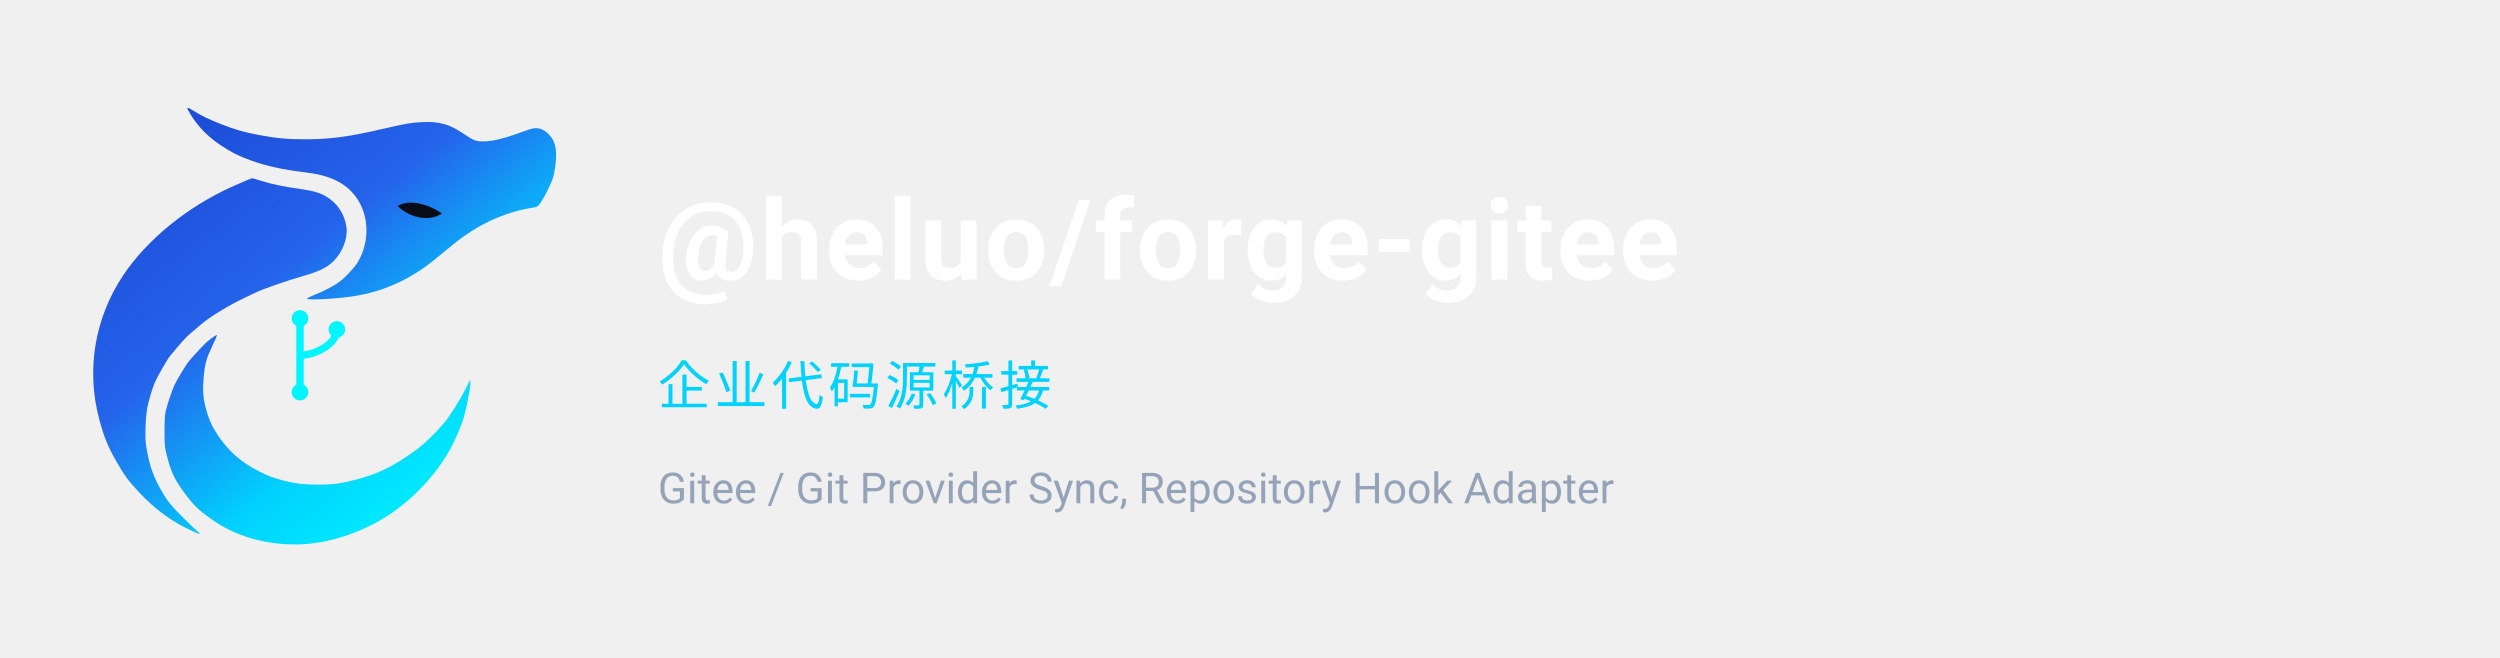
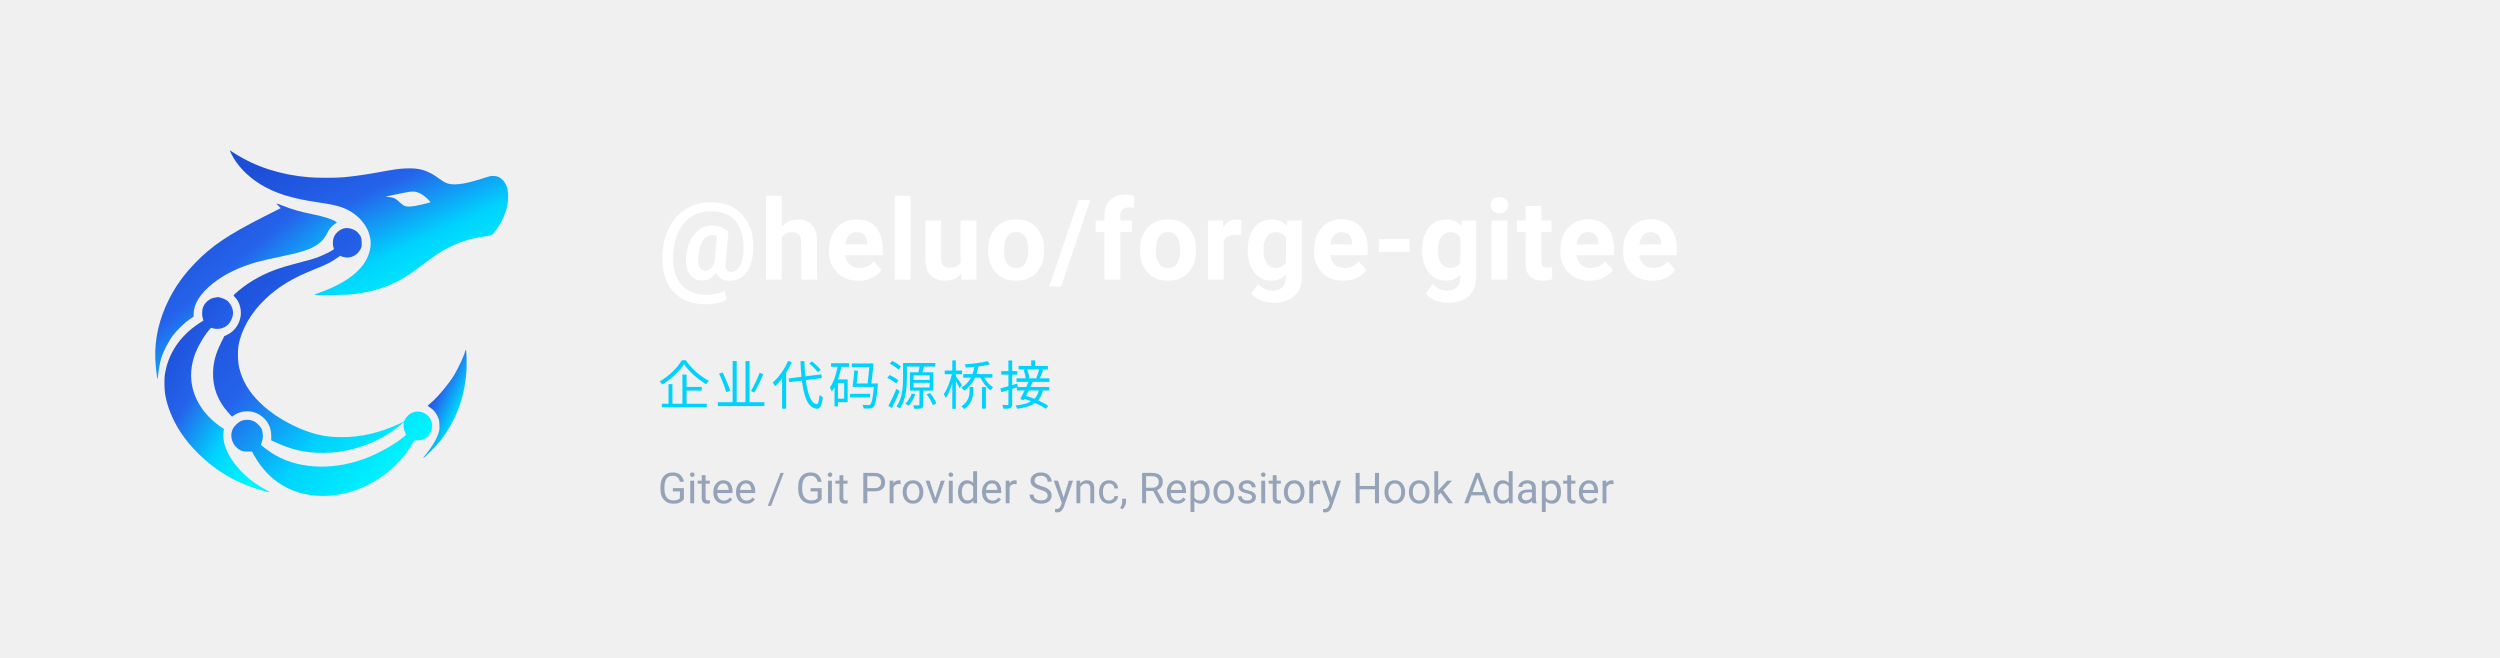
<svg xmlns="http://www.w3.org/2000/svg" width="760" height="200" viewBox="0 0 760 200" role="img" aria-label="forge-gitee 组件图文标识">
  <defs>
    <linearGradient id="cyberLongGrad" x1="15%" y1="90%" x2="85%" y2="10%">
      <stop offset="0%" stop-color="#1D4ED8" />
      <stop offset="35%" stop-color="#2563EB" />
      <stop offset="70%" stop-color="#00D2FE" />
      <stop offset="100%" stop-color="#00F5FF" />
    </linearGradient>
-     <radialGradient id="squircleBg" cx="50%" cy="30%" r="80%">
-       <stop offset="0%" stop-color="#141F38" />
-       <stop offset="60%" stop-color="#0B1224" />
-       <stop offset="100%" stop-color="#050811" />
-     </radialGradient>
-     <radialGradient id="ambientGlow" cx="50%" cy="50%" r="50%">
-       <stop offset="0%" stop-color="#00F5FF" stop-opacity="0.28" />
-       <stop offset="100%" stop-color="#1D4ED8" stop-opacity="0.0" />
-     </radialGradient>
  </defs>
-   <g transform="translate(10, 10) scale(0.56)">
-     <g transform="translate(0, 0)">
-       <g transform="translate(160, 160) scale(0.04241491, -0.04241491) translate(-5153.5, 23.5)" fill="url(#cyberLongGrad)">
-         <path d="m3441 2750 c102 -64 184 -104 339 -165 183 -73 304 -108 500 -144 215 -41 361 -54 600 -54 312 1 562 35 1000 138 262 61 353 77 486 82 220 10 346 -26 531 -151 129 -87 153 -96 251 -96 125 0 279 40 579 151 103 38 185 17 259 -63 62 -67 85 -127 91 -233 5 -95 -14 -245 -43 -332 -25 -76 -109 -243 -153 -305 -41 -56 -41 -56 -113 -68 -349 -55 -696 -215 -1001 -463 -56 -45 -156 -127 -222 -182 -296 -247 -626 -406 -986 -474 -219 -42 -669 -70 -669 -42 0 5 37 24 82 41 121 47 265 122 335 175 78 58 187 176 232 249 157 260 147 604 -23 835 -136 183 -333 278 -656 316 -283 34 -489 79 -690 152 -157 57 -246 101 -384 193 -162 107 -292 240 -387 395 -60 99 -55 105 42 45z m864 -895 c126 -41 297 -76 500 -104 166 -24 249 -48 330 -96 148 -89 238 -228 260 -400 17 -136 -51 -313 -162 -424 -88 -87 -187 -135 -399 -196 -206 -58 -541 -176 -611 -214 -10 -6 -72 -35 -138 -66 -191 -89 -457 -252 -557 -342 -30 -26 -87 -75 -127 -108 -61 -51 -129 -125 -268 -296 -34 -41 -170 -280 -194 -341 -34 -86 -70 -207 -91 -303 -24 -113 -35 -390 -19 -490 44 -276 91 -408 229 -639 58 -95 89 -133 222 -267 85 -86 178 -175 205 -198 65 -56 41 -49 -140 39 -246 120 -477 305 -696 560 -71 82 -108 137 -191 280 -114 196 -167 325 -228 555 -168 629 -59 1290 303 1835 304 458 820 880 1392 1138 125 57 251 110 265 111 3 0 55 -15 115 -34z m-629 -2116 c-76 -161 -95 -231 -110 -409 -13 -158 -6 -256 29 -387 36 -138 78 -230 158 -350 130 -195 301 -345 517 -453 138 -69 177 -84 335 -125 140 -36 256 -49 430 -48 189 1 272 11 460 59 293 74 485 166 770 370 121 87 244 204 382 364 64 75 207 301 264 418 33 67 62 122 66 122 20 0 -32 -303 -82 -473 -27 -96 -117 -309 -169 -401 -196 -350 -497 -666 -836 -877 -330 -205 -724 -331 -1074 -346 -402 -16 -798 87 -1093 284 -196 131 -268 196 -376 339 -150 197 -195 291 -254 524 -25 96 -27 122 -27 300 0 148 4 212 17 266 19 80 76 249 111 327 22 50 142 250 176 294 30 39 184 206 226 246 50 46 138 107 142 98 1 -4 -26 -68 -62 -142z" />
+   <g transform="translate(10 10) scale(0.56)">
+     <g transform="scale(0.2551834)">
+       <g transform="translate(0,1254) scale(0.1,-0.1)" fill="url(#cyberLongGrad)">
+         <path d="M4190 10035 c0 -4 16 -39 36 -78 119 -239 339 -467 611 -636 304 -188 662 -302 1198 -381 383 -56 529 -93 683 -176 316 -172 502 -485 462 -781 -53 -403 -416 -729 -1080 -968 -58 -21 -109 -42 -115 -48 -6 -6 126 -7 365 -4 302 4 405 9 527 26 340 46 615 129 883 267 147 75 260 150 525 349 254 190 353 258 495 335 267 145 526 229 830 270 164 22 160 20 254 149 157 218 246 471 246 701 0 162 -33 264 -114 348 -56 59 -108 84 -186 89 -58 4 -84 -1 -250 -55 -403 -131 -642 -157 -785 -87 -27 13 -89 53 -137 88 -232 172 -413 227 -703 214 -156 -7 -232 -18 -581 -82 -262 -48 -532 -87 -744 -106 -169 -15 -562 -15 -740 0 -610 53 -1129 221 -1585 512 -94 61 -95 61 -95 54z m4049 -911 c50 -25 98 -60 150 -109 42 -41 74 -76 71 -79 -3 -2 -86 -24 -185 -47 -211 -50 -314 -57 -380 -24 -21 10 -66 46 -100 79 -73 72 -121 95 -223 104 -73 7 -75 8 -37 16 22 4 111 23 198 42 341 74 387 76 506 18z" />
+         <path d="M5180 8912 c0 -3 21 -27 46 -53 l46 -47 -354 -179 c-766 -389 -1106 -618 -1458 -979 -244 -251 -423 -498 -566 -784 -209 -417 -306 -840 -290 -1265 5 -143 36 -418 48 -431 2 -2 9 49 16 114 14 133 40 267 72 362 41 125 156 344 234 448 90 119 253 277 364 352 l81 55 1 53 c1 217 136 433 405 650 239 193 578 358 944 458 124 34 265 66 636 144 530 112 729 221 855 470 45 90 106 161 167 197 43 25 44 27 27 41 -68 52 -245 111 -474 157 -311 64 -471 110 -681 195 -66 27 -119 46 -119 42z" />
+         <path d="M6615 8381 c-95 -25 -189 -112 -218 -201 -20 -62 -21 -150 -3 -203 13 -36 13 -38 -13 -56 -46 -33 -223 -117 -321 -154 -92 -34 -182 -60 -515 -147 -418 -109 -688 -226 -980 -421 -117 -79 -295 -225 -295 -243 0 -7 14 -25 31 -42 97 -93 146 -276 114 -428 -34 -161 -135 -296 -271 -362 l-72 -35 -66 -133 c-117 -237 -165 -411 -173 -626 -13 -327 101 -627 335 -880 l68 -74 30 21 c203 143 474 120 653 -57 101 -100 151 -226 151 -381 l0 -87 134 -60 c327 -148 606 -207 971 -206 235 1 401 23 639 83 388 100 787 307 1037 539 l36 33 -1 -73 c0 -59 5 -85 28 -136 16 -34 27 -64 25 -65 -2 -2 -35 -28 -74 -59 -227 -179 -542 -350 -843 -458 -703 -251 -1437 -198 -1950 139 -95 63 -222 160 -222 170 0 3 10 31 22 61 27 71 29 174 3 250 -26 77 -117 168 -200 199 -81 31 -187 26 -260 -11 -53 -27 -133 -105 -158 -154 -84 -166 -14 -372 155 -461 47 -25 64 -28 151 -29 l98 -1 47 -84 c315 -561 825 -859 1472 -859 737 0 1489 437 1889 1099 l50 83 78 2 c122 3 207 57 263 168 40 81 43 186 6 263 -91 195 -341 240 -492 90 -23 -23 -49 -60 -59 -82 -16 -37 -27 -45 -109 -83 -427 -198 -819 -290 -1238 -290 -269 0 -474 34 -722 120 -372 129 -753 358 -1010 608 -240 233 -376 461 -447 747 -30 120 -37 343 -14 475 56 337 269 706 574 992 283 267 578 444 1039 628 245 97 331 140 456 224 l95 65 32 -16 c18 -9 62 -18 98 -20 121 -9 234 56 296 168 27 48 30 63 30 144 0 101 -16 142 -81 215 -68 75 -204 116 -299 91z" />
+         <path d="M3875 6910 c-112 -16 -215 -100 -255 -206 -24 -65 -27 -169 -6 -236 l13 -46 -96 -63 c-410 -272 -662 -654 -726 -1103 -11 -76 -8 -295 5 -382 39 -267 166 -582 342 -844 113 -167 211 -284 372 -445 332 -330 732 -577 1176 -725 151 -50 327 -96 337 -87 3 3 -24 20 -58 37 -456 228 -831 648 -914 1025 -17 75 -17 225 -1 265 5 11 -5 23 -33 38 -71 40 -214 157 -291 238 -145 153 -244 312 -309 496 -86 245 -87 508 -4 772 54 174 206 446 322 577 l40 46 53 -14 c105 -28 230 4 311 81 46 43 95 145 103 213 14 114 -48 250 -142 310 -44 28 -151 65 -179 62 -5 -1 -33 -5 -60 -9z" />
+         <path d="M9200 5786 c0 -52 -137 -356 -233 -516 -113 -188 -358 -482 -500 -600 -36 -30 -66 -58 -66 -62 -1 -4 23 -23 52 -41 70 -45 113 -96 156 -186 32 -69 36 -86 39 -179 4 -89 1 -113 -22 -185 -14 -45 -49 -122 -77 -172 -54 -95 -170 -258 -222 -312 -17 -18 -26 -33 -20 -33 22 0 293 272 365 367 323 422 506 902 549 1446 13 157 6 464 -11 481 -7 7 -10 4 -10 -8z" />
      </g>
-       <path d="M 198 94 C 204 90 215 93 222 98 C 215 103 204 100 198 94 Z" transform="translate(160, 160) scale(1.0) translate(-160, -160)" fill="#070C16" />
-     </g>
-     <g transform="translate(155, 175)">
-       <path d="M -10 -20 L -10 20 M -10 0 C -2 0 10 -6 10 -14" stroke="#00F5FF" stroke-width="4" stroke-linecap="round" fill="none" />
-       <circle cx="-10" cy="-20" r="4.5" fill="#00F5FF" />
-       <circle cx="-10" cy="20" r="4.5" fill="#00F5FF" />
-       <circle cx="10" cy="-14" r="4.5" fill="#00F5FF" />
    </g>
  </g>
  <g transform="translate(200, 85)">
    <text font-family="-apple-system, BlinkMacSystemFont, 'Segoe UI', Roboto, 'PingFang SC', sans-serif" font-size="34" font-weight="700" fill="#FFFFFF" letter-spacing="0.02em">
          @heluo/forge-gitee
        </text>
    <text y="38" font-family="-apple-system, BlinkMacSystemFont, 'Segoe UI', Roboto, 'PingFang SC', sans-serif" font-size="16" font-weight="500" fill="#00D2FE" letter-spacing="0.08em">
          企业代码源桥接
        </text>
    <text y="68" font-family="-apple-system, BlinkMacSystemFont, 'Segoe UI', Roboto, 'PingFang SC', sans-serif" font-size="13" font-weight="400" fill="#94A3B8">
          Gitee / Git Provider Sync, Repository Hook Adapter
        </text>
  </g>
</svg>
